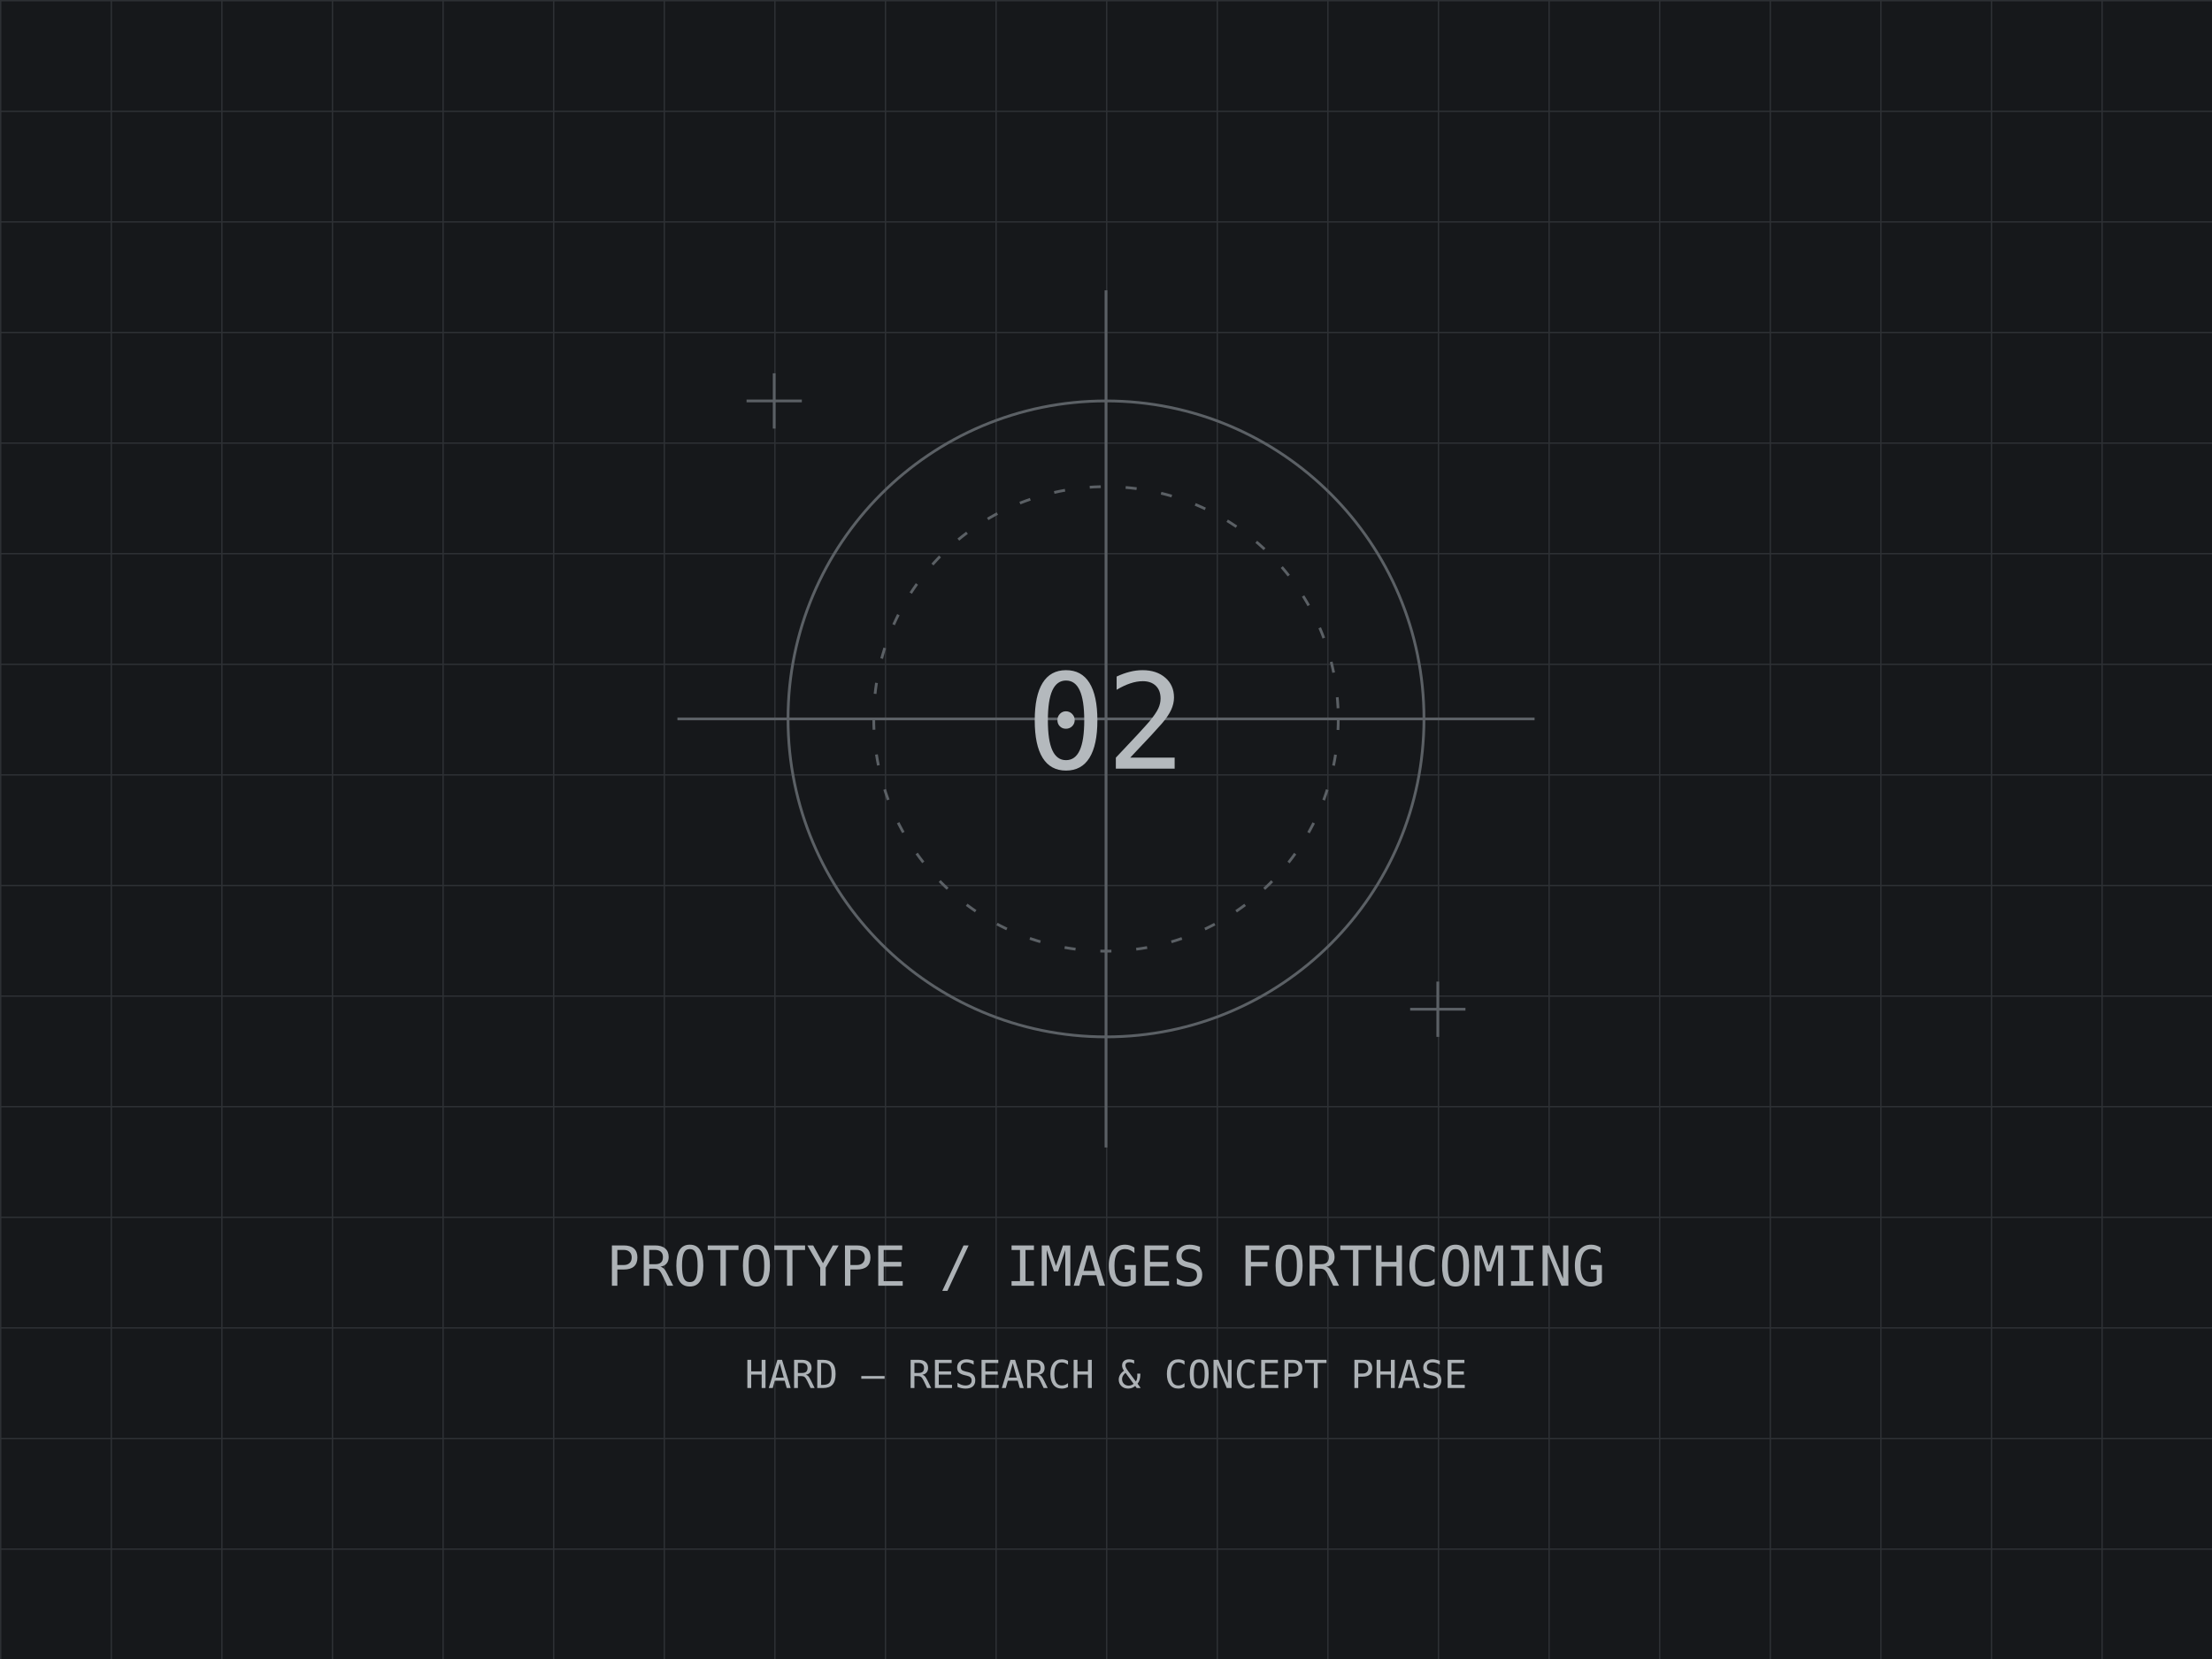
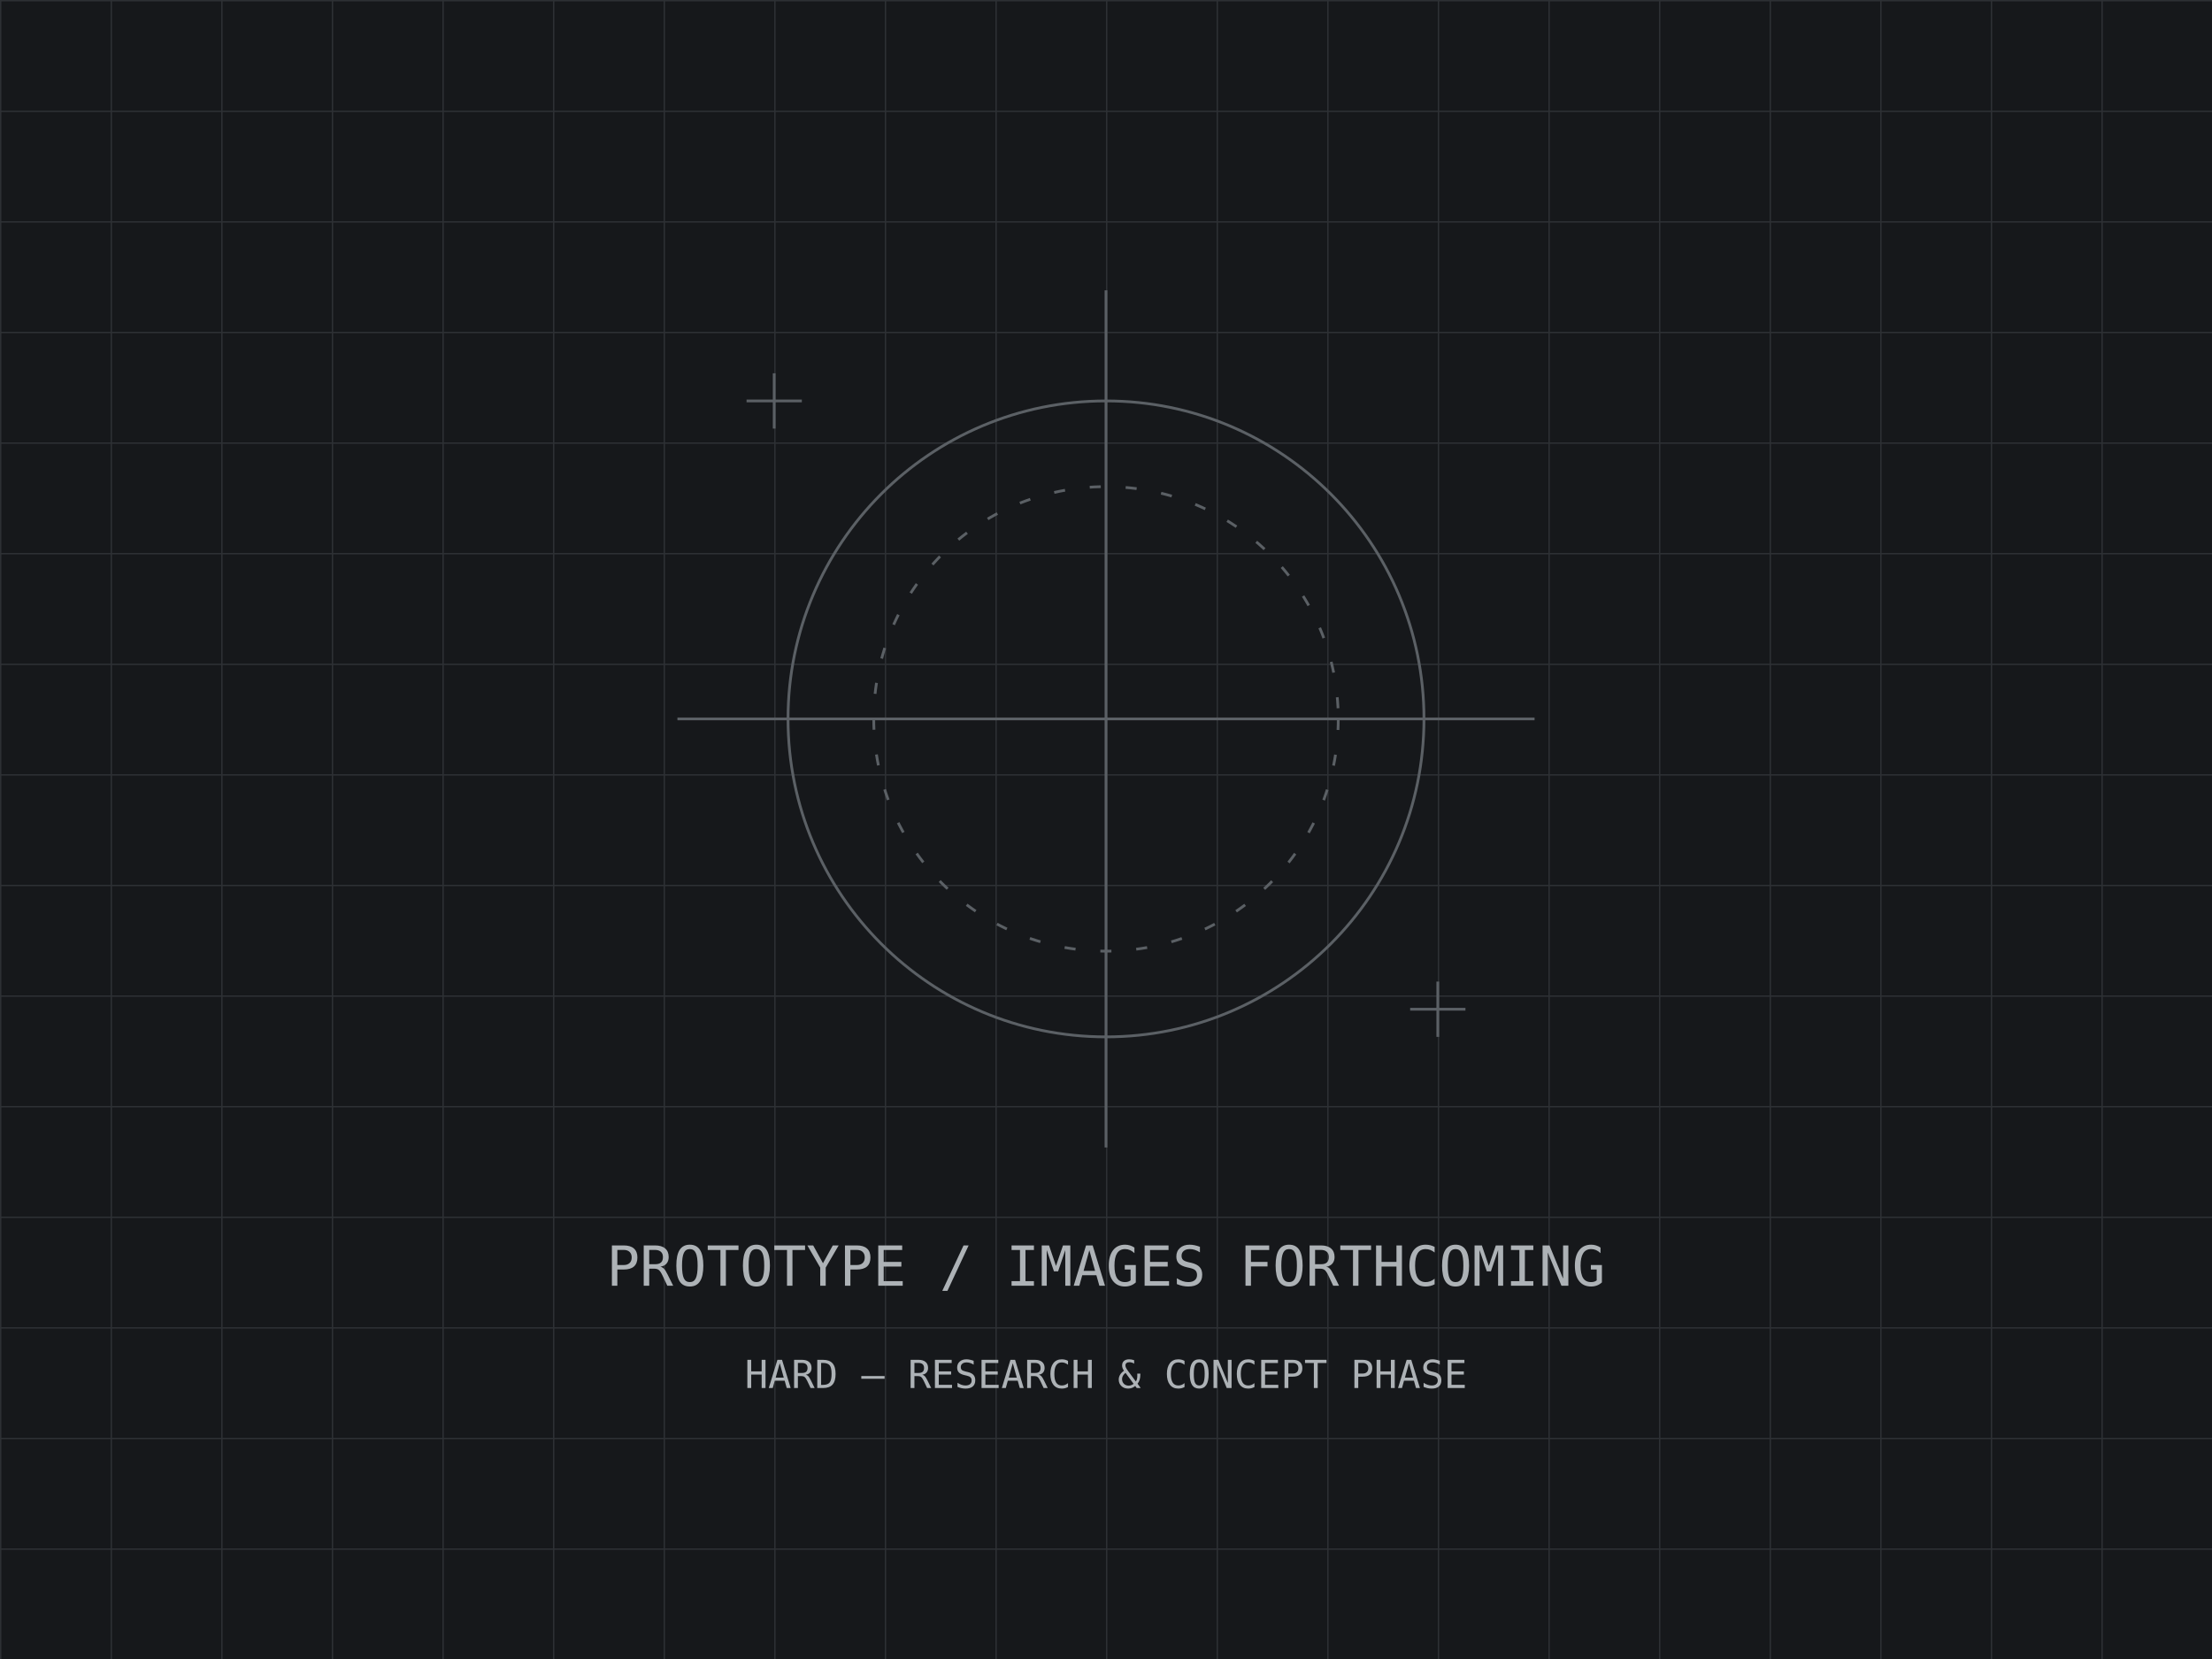
<svg xmlns="http://www.w3.org/2000/svg" viewBox="0 0 800 600">
  <defs>
    <pattern id="grid" width="40" height="40" patternUnits="userSpaceOnUse">
      <path d="M40 0H0V40" fill="none" stroke="#2d3034" stroke-width="1" />
    </pattern>
  </defs>
  <rect width="800" height="600" fill="#16181b" />
  <rect width="800" height="600" fill="url(#grid)" />
  <g stroke="#5b6065" fill="none">
    <circle cx="400" cy="260" r="115" />
    <circle cx="400" cy="260" r="84" stroke-dasharray="4 9" />
    <path d="M245 260H555M400 105V415M270 145H290M280 135V155M510 365H530M520 355V375" />
  </g>
-   <text x="400" y="278" text-anchor="middle" font-family="monospace" font-size="48" fill="#b4b9bd">02</text>
  <g font-family="monospace" text-anchor="middle" fill="#adb2b6">
    <text x="400" y="465" font-size="20">PROTOTYPE / IMAGES FORTHCOMING</text>
    <text x="400" y="502" font-size="14">HARD — RESEARCH &amp; CONCEPT PHASE</text>
  </g>
</svg>
